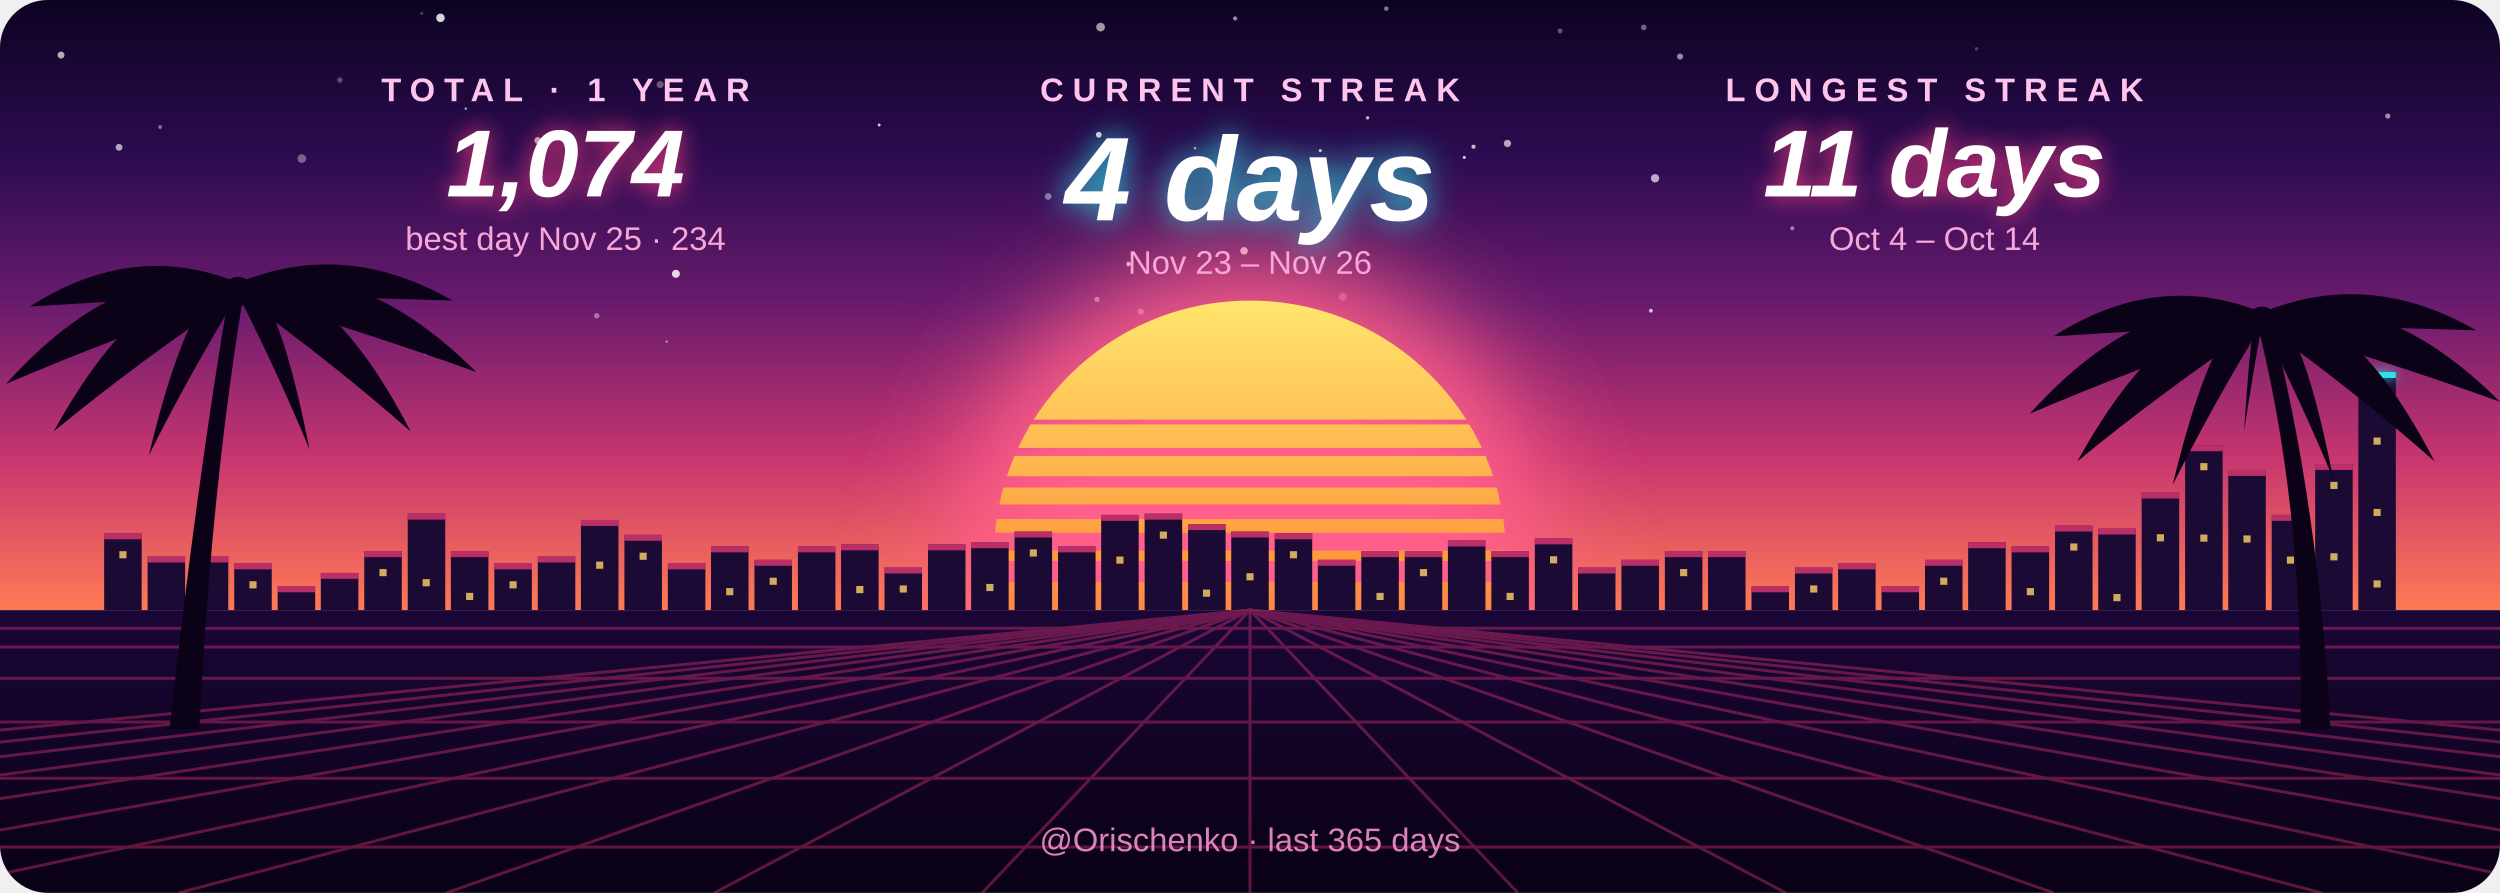
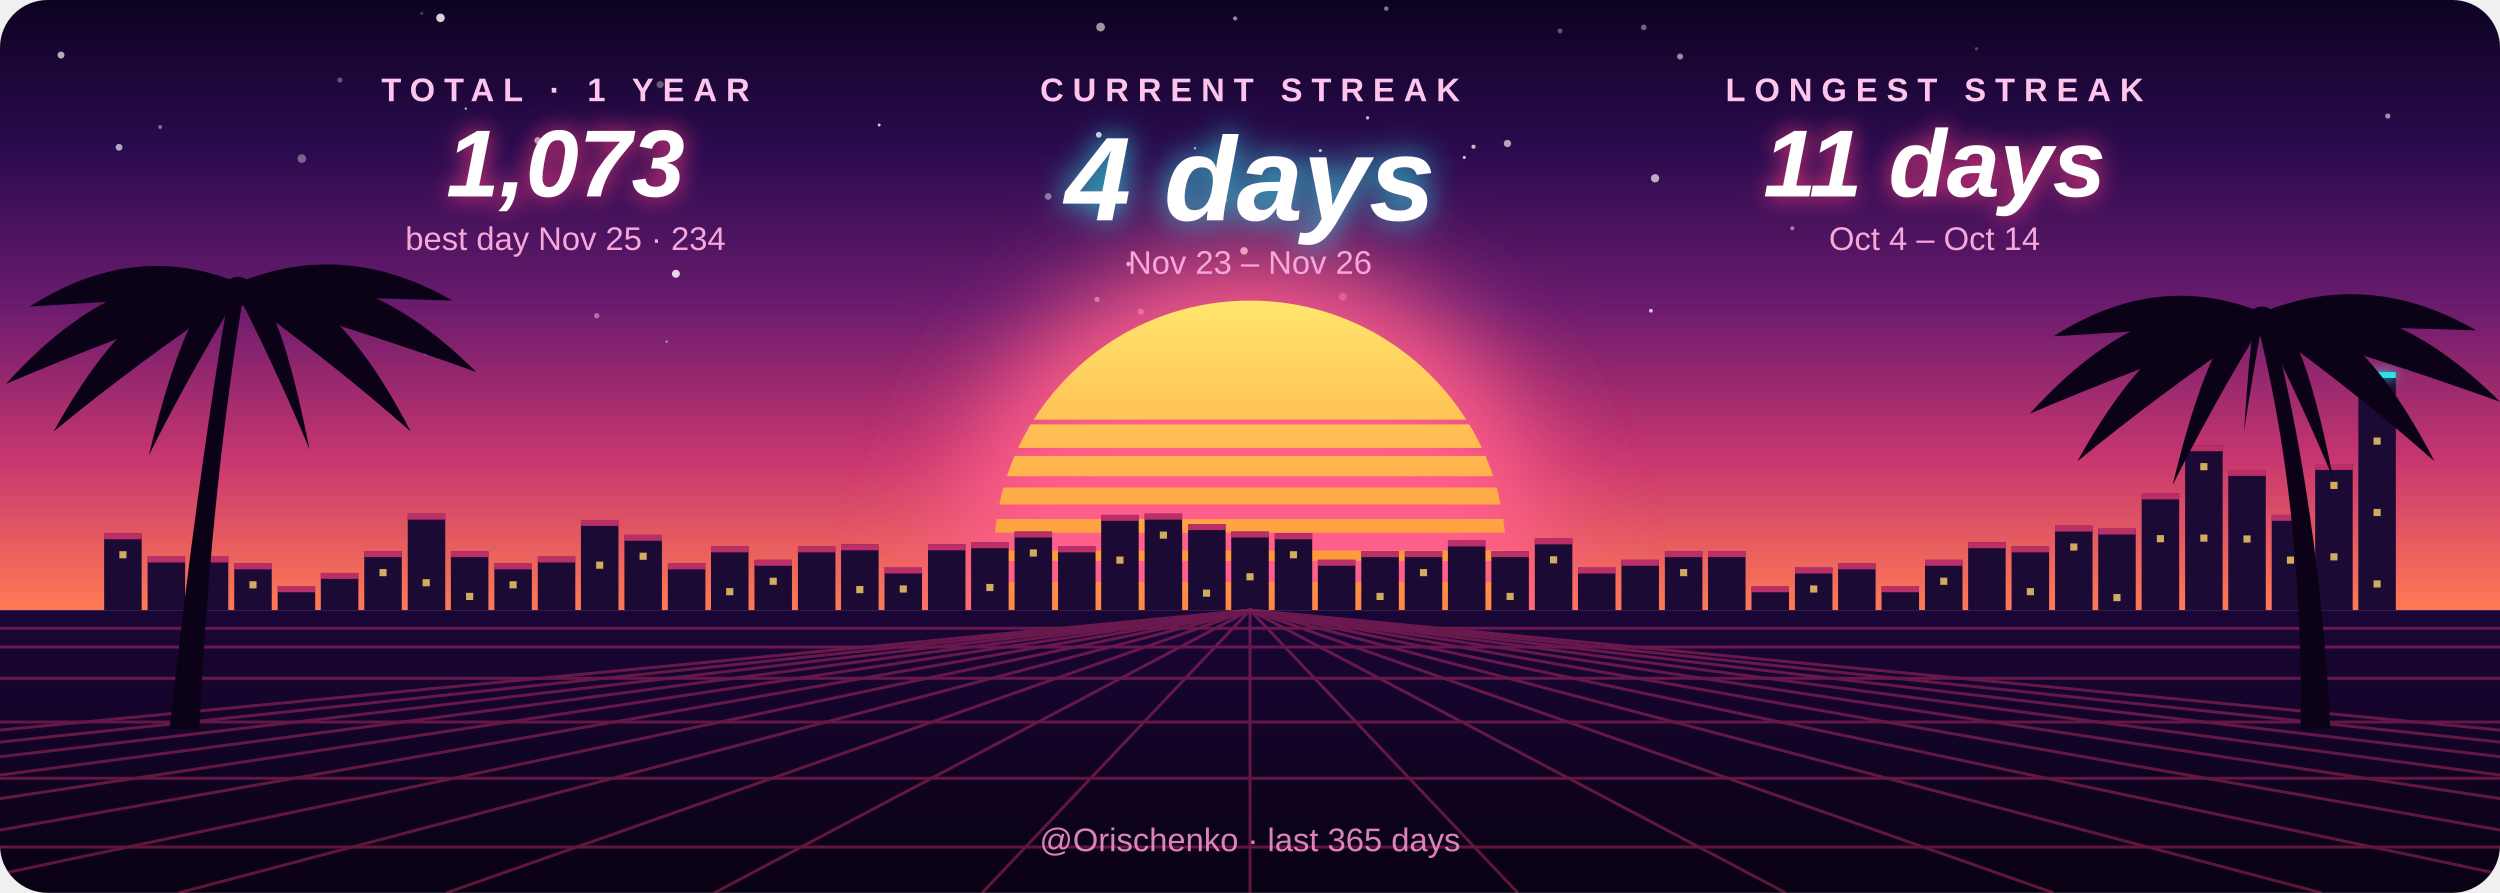
- <svg xmlns="http://www.w3.org/2000/svg" width="840" height="300" viewBox="0 0 840 300" role="img" aria-label="Orischenko: current streak 4 days, longest 11 days, 1074 contributions in the last year">
+ <svg xmlns="http://www.w3.org/2000/svg" width="840" height="300" viewBox="0 0 840 300" role="img" aria-label="Orischenko: current streak 4 days, longest 11 days, 1073 contributions in the last year">
  <style>
    text { font-family: "Segoe UI", Ubuntu, "Helvetica Neue", Arial, sans-serif; text-anchor: middle; }
    .label { font-size: 11px; letter-spacing: 3px; fill: #ffc4ec; font-weight: 600; }
    .value { font-weight: 800; font-style: italic; fill: #ffffff; }
    .sub { font-size: 11px; fill: #f7a8d8; }
    .foot { font-size: 11px; fill: #ff9ad5; opacity: 0.85; }
    .pulse { animation: pulse 4s ease-in-out infinite; }
+     .flicker { animation: flicker 2.6s ease-in-out infinite; }
    @keyframes pulse { 0%, 100% { opacity: 0.5; } 50% { opacity: 0.85; } }
-     @media (prefers-reduced-motion: reduce) { .pulse { animation: none; } }
+     @keyframes flicker { 0%, 100% { opacity: 0.35; } 40% { opacity: 0.5; } 60% { opacity: 0.28; } }
+     @media (prefers-reduced-motion: reduce) { .pulse, .flicker { animation: none; } }
  </style>
  <defs>
    <clipPath id="card">
      <rect width="840" height="300" rx="16" />
    </clipPath>
    <clipPath id="above">
      <rect width="840" height="205" />
    </clipPath>
-     <clipPath id="below">
-       <rect y="205" width="840" height="95" />
-     </clipPath>
    <linearGradient id="sky" x1="0" y1="0" x2="0" y2="1">
      <stop offset="0.00" stop-color="#0d0221" />
      <stop offset="0.25" stop-color="#2b0b4f" />
      <stop offset="0.50" stop-color="#6a1b6e" />
      <stop offset="0.75" stop-color="#c7366f" />
      <stop offset="1.00" stop-color="#ff7b54" />
    </linearGradient>
+     <linearGradient id="ground" x1="0" y1="0" x2="0" y2="1">
+       <stop offset="0.00" stop-color="#1a0636" />
+       <stop offset="1.00" stop-color="#090114" />
+     </linearGradient>
    <linearGradient id="sun" x1="0" y1="0" x2="0" y2="1">
      <stop offset="0.00" stop-color="#ffe66d" />
      <stop offset="0.50" stop-color="#ff9a3c" />
      <stop offset="1.00" stop-color="#ff3d7f" />
    </linearGradient>
-     <linearGradient id="ground" x1="0" y1="0" x2="0" y2="1">
-       <stop offset="0.00" stop-color="#1a0636" />
-       <stop offset="1.00" stop-color="#090114" />
-     </linearGradient>
    <mask id="bands">
      <rect width="840" height="300" fill="#fff" />
-       <rect x="0" y="141" width="840" height="1.6" fill="#000" />
+       <rect x="0" y="141.0" width="840" height="1.6" fill="#000" />
      <rect x="0" y="150.5" width="840" height="2.7" fill="#000" />
-       <rect x="0" y="160" width="840" height="3.8" fill="#000" />
+       <rect x="0" y="160.0" width="840" height="3.8" fill="#000" />
      <rect x="0" y="169.5" width="840" height="4.9" fill="#000" />
-       <rect x="0" y="179" width="840" height="6.0" fill="#000" />
+       <rect x="0" y="179.0" width="840" height="6.0" fill="#000" />
      <rect x="0" y="188.5" width="840" height="7.1" fill="#000" />
    </mask>
    <filter id="blur" x="-50%" y="-50%" width="200%" height="200%">
      <feGaussianBlur stdDeviation="18" />
    </filter>
    <filter id="neon" x="-50%" y="-200%" width="200%" height="500%">
      <feGaussianBlur stdDeviation="2" result="b" />
      <feMerge>
        <feMergeNode in="b" />
        <feMergeNode in="SourceGraphic" />
      </feMerge>
    </filter>
    <filter id="glow" x="-20%" y="-40%" width="140%" height="180%">
      <feDropShadow dx="0" dy="0" stdDeviation="4" flood-color="#ff3d7f" flood-opacity="0.9" />
    </filter>
    <filter id="glow-center" x="-20%" y="-40%" width="140%" height="180%">
      <feDropShadow dx="0" dy="0" stdDeviation="5" flood-color="#2de2e6" flood-opacity="0.9" />
    </filter>
  </defs>
  <g clip-path="url(#card)">
    <rect width="840" height="205" fill="url(#sky)" />
    <circle cx="411.9" cy="67.3" r="0.53" fill="#fff" opacity="0.40" />
    <circle cx="372.3" cy="60.8" r="0.49" fill="#fff" opacity="0.78" />
    <circle cx="495.1" cy="49.3" r="0.71" fill="#fff" opacity="0.72" />
    <circle cx="552.3" cy="9.2" r="0.95" fill="#fff" opacity="0.39" />
    <circle cx="564.5" cy="19.0" r="1.02" fill="#fff" opacity="0.54" />
    <circle cx="148.0" cy="6.0" r="1.43" fill="#fff" opacity="0.83" />
    <circle cx="101.4" cy="53.3" r="1.45" fill="#fff" opacity="0.36" />
    <circle cx="352.2" cy="66.0" r="1.14" fill="#fff" opacity="0.42" />
    <circle cx="143.1" cy="118.3" r="0.89" fill="#fff" opacity="0.39" />
    <circle cx="459.5" cy="39.6" r="0.57" fill="#fff" opacity="0.71" />
    <circle cx="295.4" cy="42.0" r="0.49" fill="#fff" opacity="0.81" />
    <circle cx="200.5" cy="106.1" r="0.92" fill="#fff" opacity="0.39" />
    <circle cx="506.5" cy="48.2" r="1.23" fill="#fff" opacity="0.64" />
    <circle cx="114.2" cy="26.9" r="0.90" fill="#fff" opacity="0.30" />
    <circle cx="40.0" cy="49.5" r="1.15" fill="#fff" opacity="0.64" />
    <circle cx="802.3" cy="39.0" r="0.88" fill="#fff" opacity="0.55" />
    <circle cx="368.6" cy="100.6" r="0.90" fill="#fff" opacity="0.51" />
    <circle cx="221.8" cy="28.4" r="1.22" fill="#fff" opacity="0.33" />
    <circle cx="227.1" cy="92.0" r="1.34" fill="#fff" opacity="0.83" />
    <circle cx="778.6" cy="103.2" r="1.22" fill="#fff" opacity="0.63" />
    <circle cx="465.8" cy="2.9" r="0.76" fill="#fff" opacity="0.46" />
    <circle cx="180.7" cy="47.2" r="1.15" fill="#fff" opacity="0.69" />
    <circle cx="224.0" cy="114.8" r="0.41" fill="#fff" opacity="0.47" />
    <circle cx="492.0" cy="52.9" r="0.50" fill="#fff" opacity="0.84" />
    <circle cx="383.3" cy="104.7" r="1.05" fill="#fff" opacity="0.53" />
    <circle cx="105.1" cy="95.2" r="1.39" fill="#fff" opacity="0.41" />
    <circle cx="20.5" cy="18.5" r="1.18" fill="#fff" opacity="0.67" />
    <circle cx="554.7" cy="104.4" r="0.65" fill="#fff" opacity="0.75" />
    <circle cx="141.7" cy="4.5" r="0.49" fill="#fff" opacity="0.26" />
    <circle cx="451.2" cy="99.7" r="1.33" fill="#fff" opacity="0.34" />
    <circle cx="415.0" cy="6.2" r="0.71" fill="#fff" opacity="0.54" />
    <circle cx="53.8" cy="42.7" r="0.65" fill="#fff" opacity="0.43" />
    <circle cx="664.1" cy="16.4" r="0.58" fill="#fff" opacity="0.25" />
    <circle cx="524.2" cy="10.4" r="0.84" fill="#fff" opacity="0.32" />
    <circle cx="401.5" cy="49.8" r="0.41" fill="#fff" opacity="0.70" />
    <circle cx="379.2" cy="88.7" r="0.77" fill="#fff" opacity="0.81" />
    <circle cx="602.2" cy="76.7" r="0.69" fill="#fff" opacity="0.47" />
    <circle cx="64.8" cy="105.7" r="0.49" fill="#fff" opacity="0.29" />
    <circle cx="156.5" cy="36.5" r="0.43" fill="#fff" opacity="0.61" />
    <circle cx="369.2" cy="45.3" r="0.99" fill="#fff" opacity="0.79" />
    <circle cx="443.6" cy="50.6" r="0.53" fill="#fff" opacity="0.79" />
    <circle cx="556.1" cy="59.9" r="1.40" fill="#fff" opacity="0.66" />
    <circle cx="385.1" cy="116.0" r="1.37" fill="#fff" opacity="0.50" />
    <circle cx="418.0" cy="84.3" r="1.27" fill="#fff" opacity="0.80" />
    <circle cx="457.9" cy="118.8" r="1.10" fill="#fff" opacity="0.75" />
    <circle cx="369.8" cy="9.1" r="1.47" fill="#fff" opacity="0.58" />
    <g clip-path="url(#above)">
      <circle class="pulse" cx="420" cy="187" r="100" fill="#ff5e8a" filter="url(#blur)" />
      <circle cx="420" cy="187" r="86" fill="url(#sun)" mask="url(#bands)" />
    </g>
    <rect x="35.0" y="179.2" width="12.6" height="25.8" fill="#1b0a33" />
    <rect x="35.0" y="179.2" width="12.6" height="2" fill="#ff3d7f" opacity="0.7" />
    <rect x="40.1" y="185.2" width="2.4" height="2.4" fill="#ffd36b" opacity="0.8" />
    <rect x="49.6" y="187.0" width="12.6" height="18.0" fill="#1b0a33" />
    <rect x="49.6" y="187.0" width="12.6" height="2" fill="#ff3d7f" opacity="0.7" />
    <rect x="64.1" y="187.0" width="12.6" height="18.0" fill="#1b0a33" />
    <rect x="64.1" y="187.0" width="12.6" height="2" fill="#ff3d7f" opacity="0.7" />
    <rect x="78.7" y="189.3" width="12.6" height="15.7" fill="#1b0a33" />
    <rect x="78.7" y="189.3" width="12.6" height="2" fill="#ff3d7f" opacity="0.7" />
    <rect x="83.8" y="195.3" width="2.4" height="2.4" fill="#ffd36b" opacity="0.8" />
    <rect x="93.3" y="197.0" width="12.6" height="8.0" fill="#1b0a33" />
    <rect x="93.3" y="197.0" width="12.6" height="2" fill="#ff3d7f" opacity="0.7" />
    <rect x="107.8" y="192.5" width="12.6" height="12.5" fill="#1b0a33" />
    <rect x="107.8" y="192.5" width="12.6" height="2" fill="#ff3d7f" opacity="0.7" />
    <rect x="122.4" y="185.2" width="12.6" height="19.8" fill="#1b0a33" />
    <rect x="122.4" y="185.2" width="12.6" height="2" fill="#ff3d7f" opacity="0.7" />
    <rect x="127.5" y="191.2" width="2.4" height="2.4" fill="#ffd36b" opacity="0.8" />
    <rect x="137.0" y="172.6" width="12.6" height="32.4" fill="#1b0a33" />
    <rect x="137.0" y="172.6" width="12.6" height="2" fill="#ff3d7f" opacity="0.7" />
    <rect x="142.0" y="194.6" width="2.4" height="2.4" fill="#ffd36b" opacity="0.8" />
    <rect x="151.5" y="185.2" width="12.6" height="19.8" fill="#1b0a33" />
    <rect x="151.5" y="185.2" width="12.6" height="2" fill="#ff3d7f" opacity="0.7" />
    <rect x="156.6" y="199.2" width="2.4" height="2.4" fill="#ffd36b" opacity="0.8" />
    <rect x="166.1" y="189.3" width="12.6" height="15.7" fill="#1b0a33" />
    <rect x="166.1" y="189.3" width="12.6" height="2" fill="#ff3d7f" opacity="0.7" />
    <rect x="171.2" y="195.3" width="2.4" height="2.4" fill="#ffd36b" opacity="0.8" />
    <rect x="180.7" y="187.0" width="12.6" height="18.0" fill="#1b0a33" />
    <rect x="180.7" y="187.0" width="12.6" height="2" fill="#ff3d7f" opacity="0.7" />
    <rect x="195.2" y="174.7" width="12.6" height="30.3" fill="#1b0a33" />
    <rect x="195.2" y="174.7" width="12.6" height="2" fill="#ff3d7f" opacity="0.7" />
    <rect x="200.3" y="188.7" width="2.4" height="2.4" fill="#ffd36b" opacity="0.8" />
    <rect x="209.8" y="179.7" width="12.6" height="25.3" fill="#1b0a33" />
    <rect x="209.8" y="179.7" width="12.6" height="2" fill="#ff3d7f" opacity="0.7" />
    <rect x="214.9" y="185.7" width="2.4" height="2.4" fill="#ffd36b" opacity="0.8" />
    <rect x="224.4" y="189.3" width="12.6" height="15.7" fill="#1b0a33" />
    <rect x="224.4" y="189.3" width="12.6" height="2" fill="#ff3d7f" opacity="0.7" />
    <rect x="238.9" y="183.6" width="12.6" height="21.4" fill="#1b0a33" />
    <rect x="238.9" y="183.6" width="12.6" height="2" fill="#ff3d7f" opacity="0.7" />
    <rect x="244.0" y="197.6" width="2.4" height="2.4" fill="#ffd36b" opacity="0.8" />
    <rect x="253.5" y="188.1" width="12.6" height="16.9" fill="#1b0a33" />
    <rect x="253.5" y="188.1" width="12.6" height="2" fill="#ff3d7f" opacity="0.7" />
    <rect x="258.6" y="194.1" width="2.4" height="2.4" fill="#ffd36b" opacity="0.8" />
    <rect x="268.1" y="183.6" width="12.6" height="21.4" fill="#1b0a33" />
    <rect x="268.1" y="183.6" width="12.6" height="2" fill="#ff3d7f" opacity="0.7" />
    <rect x="282.6" y="182.9" width="12.6" height="22.1" fill="#1b0a33" />
    <rect x="282.6" y="182.9" width="12.6" height="2" fill="#ff3d7f" opacity="0.7" />
    <rect x="287.7" y="196.9" width="2.4" height="2.4" fill="#ffd36b" opacity="0.8" />
    <rect x="297.2" y="190.7" width="12.6" height="14.3" fill="#1b0a33" />
    <rect x="297.2" y="190.7" width="12.6" height="2" fill="#ff3d7f" opacity="0.7" />
    <rect x="302.3" y="196.7" width="2.4" height="2.4" fill="#ffd36b" opacity="0.8" />
    <rect x="311.8" y="182.9" width="12.6" height="22.1" fill="#1b0a33" />
    <rect x="311.8" y="182.9" width="12.6" height="2" fill="#ff3d7f" opacity="0.7" />
    <rect x="326.3" y="182.2" width="12.6" height="22.8" fill="#1b0a33" />
    <rect x="326.3" y="182.2" width="12.6" height="2" fill="#ff3d7f" opacity="0.7" />
    <rect x="331.4" y="196.2" width="2.4" height="2.4" fill="#ffd36b" opacity="0.8" />
    <rect x="340.9" y="178.6" width="12.6" height="26.4" fill="#1b0a33" />
    <rect x="340.9" y="178.6" width="12.6" height="2" fill="#ff3d7f" opacity="0.7" />
    <rect x="346.0" y="184.6" width="2.4" height="2.4" fill="#ffd36b" opacity="0.8" />
    <rect x="355.5" y="183.6" width="12.6" height="21.4" fill="#1b0a33" />
    <rect x="355.5" y="183.6" width="12.6" height="2" fill="#ff3d7f" opacity="0.7" />
    <rect x="370.0" y="173.0" width="12.6" height="32.0" fill="#1b0a33" />
    <rect x="370.0" y="173.0" width="12.6" height="2" fill="#ff3d7f" opacity="0.7" />
    <rect x="375.1" y="187.0" width="2.4" height="2.4" fill="#ffd36b" opacity="0.8" />
    <rect x="384.6" y="172.6" width="12.6" height="32.4" fill="#1b0a33" />
    <rect x="384.6" y="172.6" width="12.6" height="2" fill="#ff3d7f" opacity="0.7" />
    <rect x="389.7" y="178.6" width="2.4" height="2.4" fill="#ffd36b" opacity="0.8" />
    <rect x="399.2" y="176.1" width="12.6" height="28.9" fill="#1b0a33" />
    <rect x="399.2" y="176.1" width="12.6" height="2" fill="#ff3d7f" opacity="0.7" />
    <rect x="404.2" y="198.1" width="2.4" height="2.4" fill="#ffd36b" opacity="0.8" />
    <rect x="413.7" y="178.6" width="12.6" height="26.4" fill="#1b0a33" />
    <rect x="413.7" y="178.6" width="12.6" height="2" fill="#ff3d7f" opacity="0.7" />
    <rect x="418.8" y="192.6" width="2.4" height="2.4" fill="#ffd36b" opacity="0.8" />
    <rect x="428.3" y="179.2" width="12.6" height="25.8" fill="#1b0a33" />
    <rect x="428.3" y="179.2" width="12.6" height="2" fill="#ff3d7f" opacity="0.7" />
    <rect x="433.4" y="185.2" width="2.4" height="2.4" fill="#ffd36b" opacity="0.8" />
    <rect x="442.8" y="188.1" width="12.6" height="16.9" fill="#1b0a33" />
    <rect x="442.8" y="188.1" width="12.6" height="2" fill="#ff3d7f" opacity="0.7" />
    <rect x="457.4" y="185.2" width="12.6" height="19.8" fill="#1b0a33" />
    <rect x="457.4" y="185.2" width="12.6" height="2" fill="#ff3d7f" opacity="0.7" />
    <rect x="462.5" y="199.2" width="2.4" height="2.4" fill="#ffd36b" opacity="0.8" />
    <rect x="472.0" y="185.2" width="12.6" height="19.8" fill="#1b0a33" />
    <rect x="472.0" y="185.2" width="12.6" height="2" fill="#ff3d7f" opacity="0.7" />
    <rect x="477.1" y="191.2" width="2.4" height="2.4" fill="#ffd36b" opacity="0.8" />
    <rect x="486.5" y="181.6" width="12.6" height="23.4" fill="#1b0a33" />
    <rect x="486.5" y="181.6" width="12.6" height="2" fill="#ff3d7f" opacity="0.7" />
    <rect x="501.1" y="185.2" width="12.6" height="19.8" fill="#1b0a33" />
    <rect x="501.1" y="185.2" width="12.6" height="2" fill="#ff3d7f" opacity="0.7" />
    <rect x="506.2" y="199.2" width="2.4" height="2.4" fill="#ffd36b" opacity="0.8" />
    <rect x="515.7" y="180.9" width="12.6" height="24.1" fill="#1b0a33" />
    <rect x="515.7" y="180.9" width="12.6" height="2" fill="#ff3d7f" opacity="0.7" />
    <rect x="520.8" y="186.9" width="2.4" height="2.4" fill="#ffd36b" opacity="0.8" />
    <rect x="530.2" y="190.7" width="12.6" height="14.3" fill="#1b0a33" />
    <rect x="530.2" y="190.7" width="12.6" height="2" fill="#ff3d7f" opacity="0.7" />
    <rect x="544.8" y="188.1" width="12.6" height="16.9" fill="#1b0a33" />
    <rect x="544.8" y="188.1" width="12.6" height="2" fill="#ff3d7f" opacity="0.7" />
    <rect x="559.4" y="185.2" width="12.6" height="19.8" fill="#1b0a33" />
    <rect x="559.4" y="185.2" width="12.6" height="2" fill="#ff3d7f" opacity="0.7" />
    <rect x="564.5" y="191.2" width="2.4" height="2.4" fill="#ffd36b" opacity="0.8" />
    <rect x="573.9" y="185.2" width="12.6" height="19.8" fill="#1b0a33" />
    <rect x="573.9" y="185.2" width="12.6" height="2" fill="#ff3d7f" opacity="0.7" />
    <rect x="588.5" y="197.0" width="12.6" height="8.0" fill="#1b0a33" />
    <rect x="588.5" y="197.0" width="12.6" height="2" fill="#ff3d7f" opacity="0.7" />
    <rect x="603.1" y="190.7" width="12.6" height="14.3" fill="#1b0a33" />
    <rect x="603.1" y="190.7" width="12.6" height="2" fill="#ff3d7f" opacity="0.7" />
    <rect x="608.2" y="196.7" width="2.4" height="2.4" fill="#ffd36b" opacity="0.8" />
    <rect x="617.6" y="189.3" width="12.6" height="15.7" fill="#1b0a33" />
    <rect x="617.6" y="189.3" width="12.6" height="2" fill="#ff3d7f" opacity="0.7" />
    <rect x="632.2" y="197.0" width="12.6" height="8.0" fill="#1b0a33" />
    <rect x="632.2" y="197.0" width="12.6" height="2" fill="#ff3d7f" opacity="0.7" />
    <rect x="646.8" y="188.1" width="12.6" height="16.9" fill="#1b0a33" />
    <rect x="646.8" y="188.1" width="12.6" height="2" fill="#ff3d7f" opacity="0.7" />
    <rect x="651.9" y="194.1" width="2.4" height="2.4" fill="#ffd36b" opacity="0.8" />
    <rect x="661.3" y="182.2" width="12.6" height="22.8" fill="#1b0a33" />
    <rect x="661.3" y="182.2" width="12.6" height="2" fill="#ff3d7f" opacity="0.7" />
    <rect x="675.9" y="183.6" width="12.6" height="21.4" fill="#1b0a33" />
    <rect x="675.9" y="183.6" width="12.6" height="2" fill="#ff3d7f" opacity="0.7" />
    <rect x="681.0" y="197.6" width="2.4" height="2.4" fill="#ffd36b" opacity="0.8" />
    <rect x="690.5" y="176.6" width="12.6" height="28.4" fill="#1b0a33" />
    <rect x="690.5" y="176.6" width="12.6" height="2" fill="#ff3d7f" opacity="0.7" />
    <rect x="695.6" y="182.6" width="2.4" height="2.4" fill="#ffd36b" opacity="0.8" />
    <rect x="705.0" y="177.6" width="12.6" height="27.4" fill="#1b0a33" />
    <rect x="705.0" y="177.6" width="12.6" height="2" fill="#ff3d7f" opacity="0.7" />
    <rect x="710.1" y="199.6" width="2.4" height="2.4" fill="#ffd36b" opacity="0.8" />
-     <rect x="719.6" y="165.5" width="12.6" height="39.5" fill="#1b0a33" />
-     <rect x="719.6" y="165.5" width="12.6" height="2" fill="#ff3d7f" opacity="0.7" />
-     <rect x="724.7" y="179.5" width="2.4" height="2.4" fill="#ffd36b" opacity="0.8" />
+     <rect x="719.6" y="165.8" width="12.6" height="39.2" fill="#1b0a33" />
+     <rect x="719.6" y="165.8" width="12.6" height="2" fill="#ff3d7f" opacity="0.7" />
+     <rect x="724.7" y="179.8" width="2.4" height="2.4" fill="#ffd36b" opacity="0.8" />
    <rect x="734.2" y="149.6" width="12.6" height="55.4" fill="#1b0a33" />
    <rect x="734.2" y="149.6" width="12.6" height="2" fill="#ff3d7f" opacity="0.7" />
    <rect x="739.3" y="155.6" width="2.4" height="2.4" fill="#ffd36b" opacity="0.8" />
    <rect x="739.3" y="179.6" width="2.4" height="2.4" fill="#ffd36b" opacity="0.8" />
    <rect x="748.7" y="157.9" width="12.6" height="47.1" fill="#1b0a33" />
    <rect x="748.7" y="157.9" width="12.6" height="2" fill="#ff3d7f" opacity="0.7" />
    <rect x="753.8" y="179.9" width="2.4" height="2.4" fill="#ffd36b" opacity="0.8" />
    <rect x="763.3" y="173.0" width="12.6" height="32.0" fill="#1b0a33" />
    <rect x="763.3" y="173.0" width="12.6" height="2" fill="#ff3d7f" opacity="0.7" />
    <rect x="768.4" y="187.0" width="2.4" height="2.4" fill="#ffd36b" opacity="0.8" />
    <rect x="777.9" y="155.9" width="12.6" height="49.1" fill="#1b0a33" />
    <rect x="777.9" y="155.9" width="12.6" height="2" fill="#ff3d7f" opacity="0.7" />
    <rect x="783.0" y="161.9" width="2.4" height="2.4" fill="#ffd36b" opacity="0.8" />
    <rect x="783.0" y="185.9" width="2.4" height="2.4" fill="#ffd36b" opacity="0.8" />
    <rect x="792.4" y="125.0" width="12.6" height="80.0" fill="#1b0a33" />
    <rect x="792.4" y="125.0" width="12.6" height="2" fill="#2de2e6" opacity="1" filter="url(#neon)" />
    <rect x="797.5" y="147.0" width="2.4" height="2.4" fill="#ffd36b" opacity="0.8" />
    <rect x="797.5" y="171.0" width="2.4" height="2.4" fill="#ffd36b" opacity="0.8" />
    <rect x="797.5" y="195.0" width="2.4" height="2.4" fill="#ffd36b" opacity="0.8" />
    <rect y="205" width="840" height="95" fill="url(#ground)" />
    <g stroke="#ff3d7f" stroke-width="1" opacity="0.35">
      <line x1="0" y1="211.1" x2="840" y2="211.1" />
      <line x1="0" y1="217.4" x2="840" y2="217.4" />
      <line x1="0" y1="227.9" x2="840" y2="227.9" />
      <line x1="0" y1="242.6" x2="840" y2="242.6" />
      <line x1="0" y1="261.5" x2="840" y2="261.5" />
      <line x1="0" y1="284.6" x2="840" y2="284.6" />
      <line x1="0" y1="311.9" x2="840" y2="311.9" />
      <line x1="420" y1="205" x2="-570" y2="300" />
      <line x1="420" y1="205" x2="-480" y2="300" />
      <line x1="420" y1="205" x2="-390" y2="300" />
      <line x1="420" y1="205" x2="-300" y2="300" />
      <line x1="420" y1="205" x2="-210" y2="300" />
      <line x1="420" y1="205" x2="-120" y2="300" />
      <line x1="420" y1="205" x2="-30" y2="300" />
      <line x1="420" y1="205" x2="60" y2="300" />
      <line x1="420" y1="205" x2="150" y2="300" />
      <line x1="420" y1="205" x2="240" y2="300" />
      <line x1="420" y1="205" x2="330" y2="300" />
      <line x1="420" y1="205" x2="420" y2="300" />
      <line x1="420" y1="205" x2="510" y2="300" />
      <line x1="420" y1="205" x2="600" y2="300" />
      <line x1="420" y1="205" x2="690" y2="300" />
      <line x1="420" y1="205" x2="780" y2="300" />
      <line x1="420" y1="205" x2="870" y2="300" />
      <line x1="420" y1="205" x2="960" y2="300" />
      <line x1="420" y1="205" x2="1050" y2="300" />
      <line x1="420" y1="205" x2="1140" y2="300" />
      <line x1="420" y1="205" x2="1230" y2="300" />
      <line x1="420" y1="205" x2="1320" y2="300" />
      <line x1="420" y1="205" x2="1410" y2="300" />
    </g>
    <line x1="0" y1="205" x2="840" y2="205" stroke="#ff6ec7" stroke-width="2" filter="url(#neon)" />
    <g fill="#0b0218">
      <path d="M57 245 Q66 162.5 77.5 95 L82.5 95 Q71 162.5 67 245Z" />
      <path d="M80 95 Q41 85.8 2 129 Q37.1 114 80 99Z" />
      <path d="M80 95 Q49 89 18 145 Q45.9 122 80 99Z" />
      <path d="M80 95 Q65 90.6 50 153 Q63.5 126 80 99Z" />
      <path d="M80 95 Q77 87 74 135 Q76.7 117 80 99Z" />
      <path d="M80 95 Q92 90.2 104 151 Q93.2 125 80 99Z" />
      <path d="M80 95 Q109 89 138 145 Q111.9 122 80 99Z" />
      <path d="M80 95 Q120 85 160 125 Q124 112 80 99Z" />
      <path d="M80 95 Q45 80.6 10 103 Q41.5 101 80 99Z" />
      <path d="M80 95 Q116 80.2 152 101 Q119.6 100 80 99Z" />
      <circle cx="80" cy="98" r="5" />
    </g>
    <g fill="#0b0218">
      <path d="M773 245 Q774 168 757.5 105 L762.5 105 Q779 168 783 245Z" />
      <path d="M760 105 Q721 95.8 682 139 Q717.1 124 760 109Z" />
      <path d="M760 105 Q729 99 698 155 Q725.9 132 760 109Z" />
      <path d="M760 105 Q745 100.6 730 163 Q743.5 136 760 109Z" />
      <path d="M760 105 Q757 97 754 145 Q756.7 127 760 109Z" />
      <path d="M760 105 Q772 100.2 784 161 Q773.2 135 760 109Z" />
      <path d="M760 105 Q789 99 818 155 Q791.9 132 760 109Z" />
      <path d="M760 105 Q800 95 840 135 Q804 122 760 109Z" />
      <path d="M760 105 Q725 90.6 690 113 Q721.5 111 760 109Z" />
      <path d="M760 105 Q796 90.2 832 111 Q799.6 110 760 109Z" />
      <circle cx="760" cy="108" r="5" />
    </g>
    <text x="190" y="34" class="label">TOTAL · 1 YEAR</text>
-     <text x="190" y="66" class="value" font-size="32" filter="url(#glow)">1,074</text>
+     <text x="190" y="66" class="value" font-size="32" filter="url(#glow)">1,073</text>
    <text x="190" y="84" class="sub">best day Nov 25 · 234</text>
    <text x="420" y="34" class="label">CURRENT STREAK</text>
    <text x="420" y="74" class="value" font-size="40" filter="url(#glow-center)">4 days</text>
    <text x="420" y="92" class="sub">Nov 23 – Nov 26</text>
    <text x="650" y="34" class="label">LONGEST STREAK</text>
    <text x="650" y="66" class="value" font-size="32" filter="url(#glow)">11 days</text>
    <text x="650" y="84" class="sub">Oct 4 – Oct 14</text>
    <text x="420" y="286" class="foot">@Orischenko · last 365 days</text>
  </g>
</svg>
